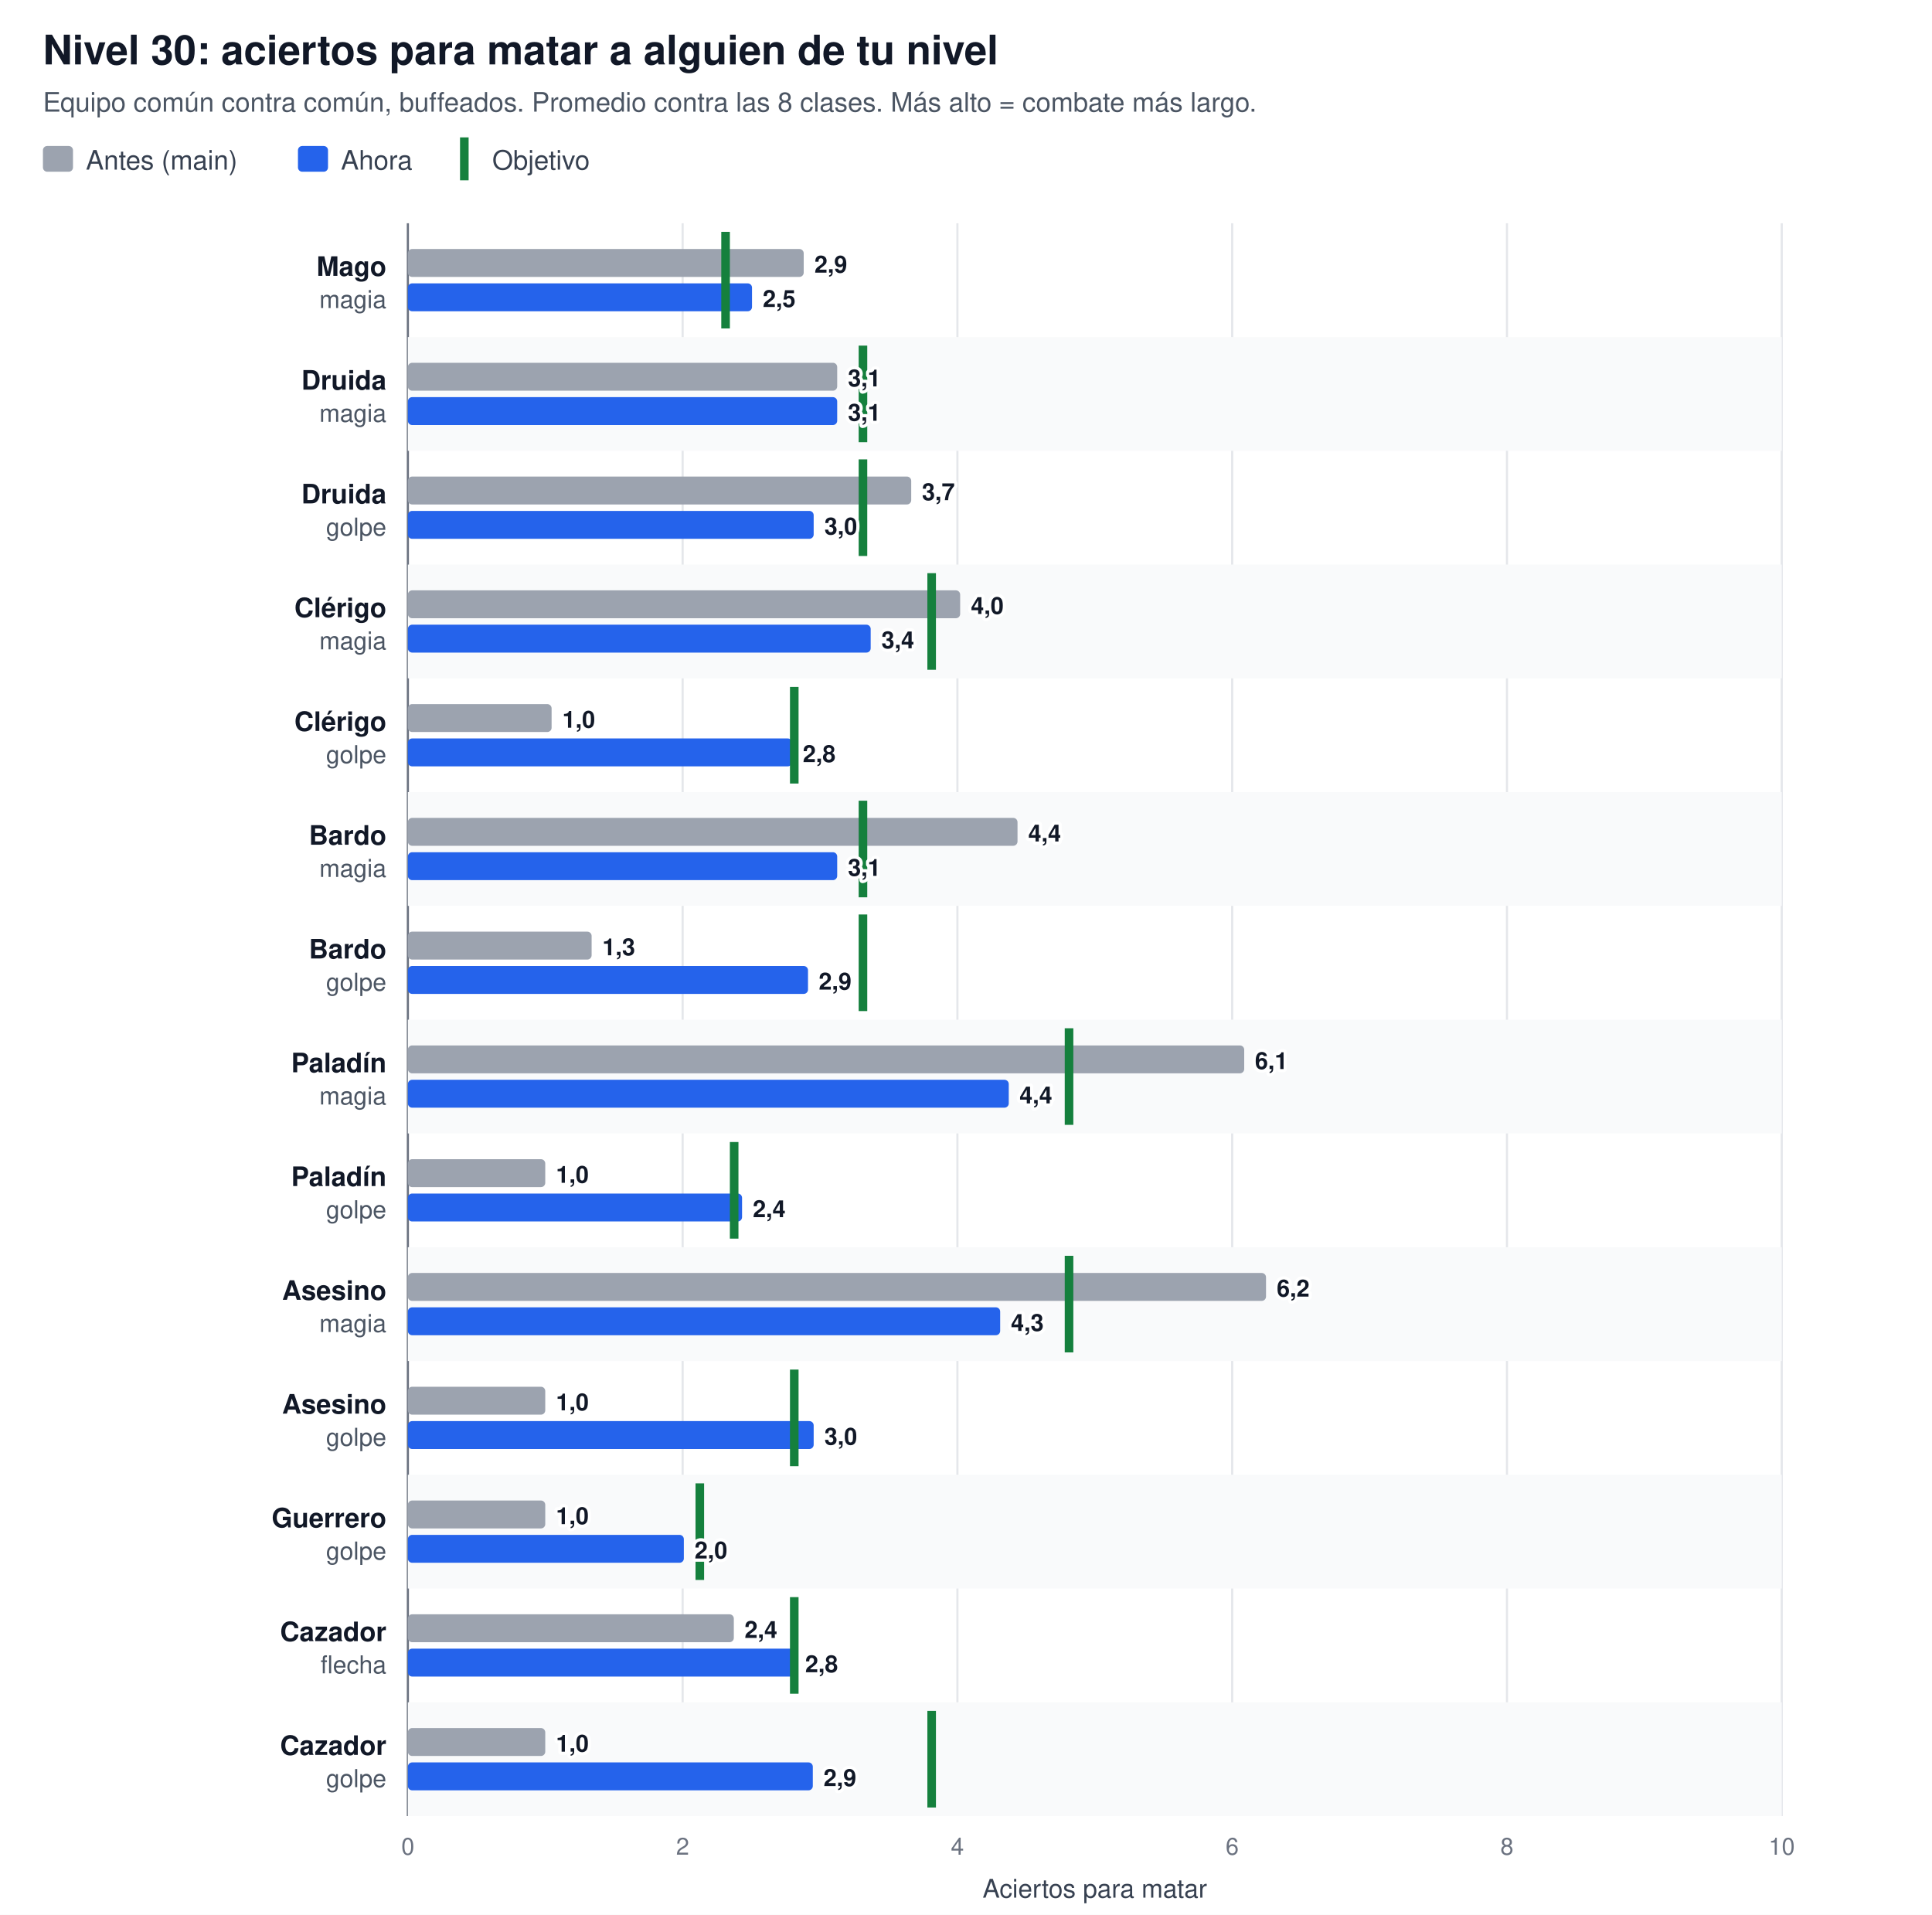
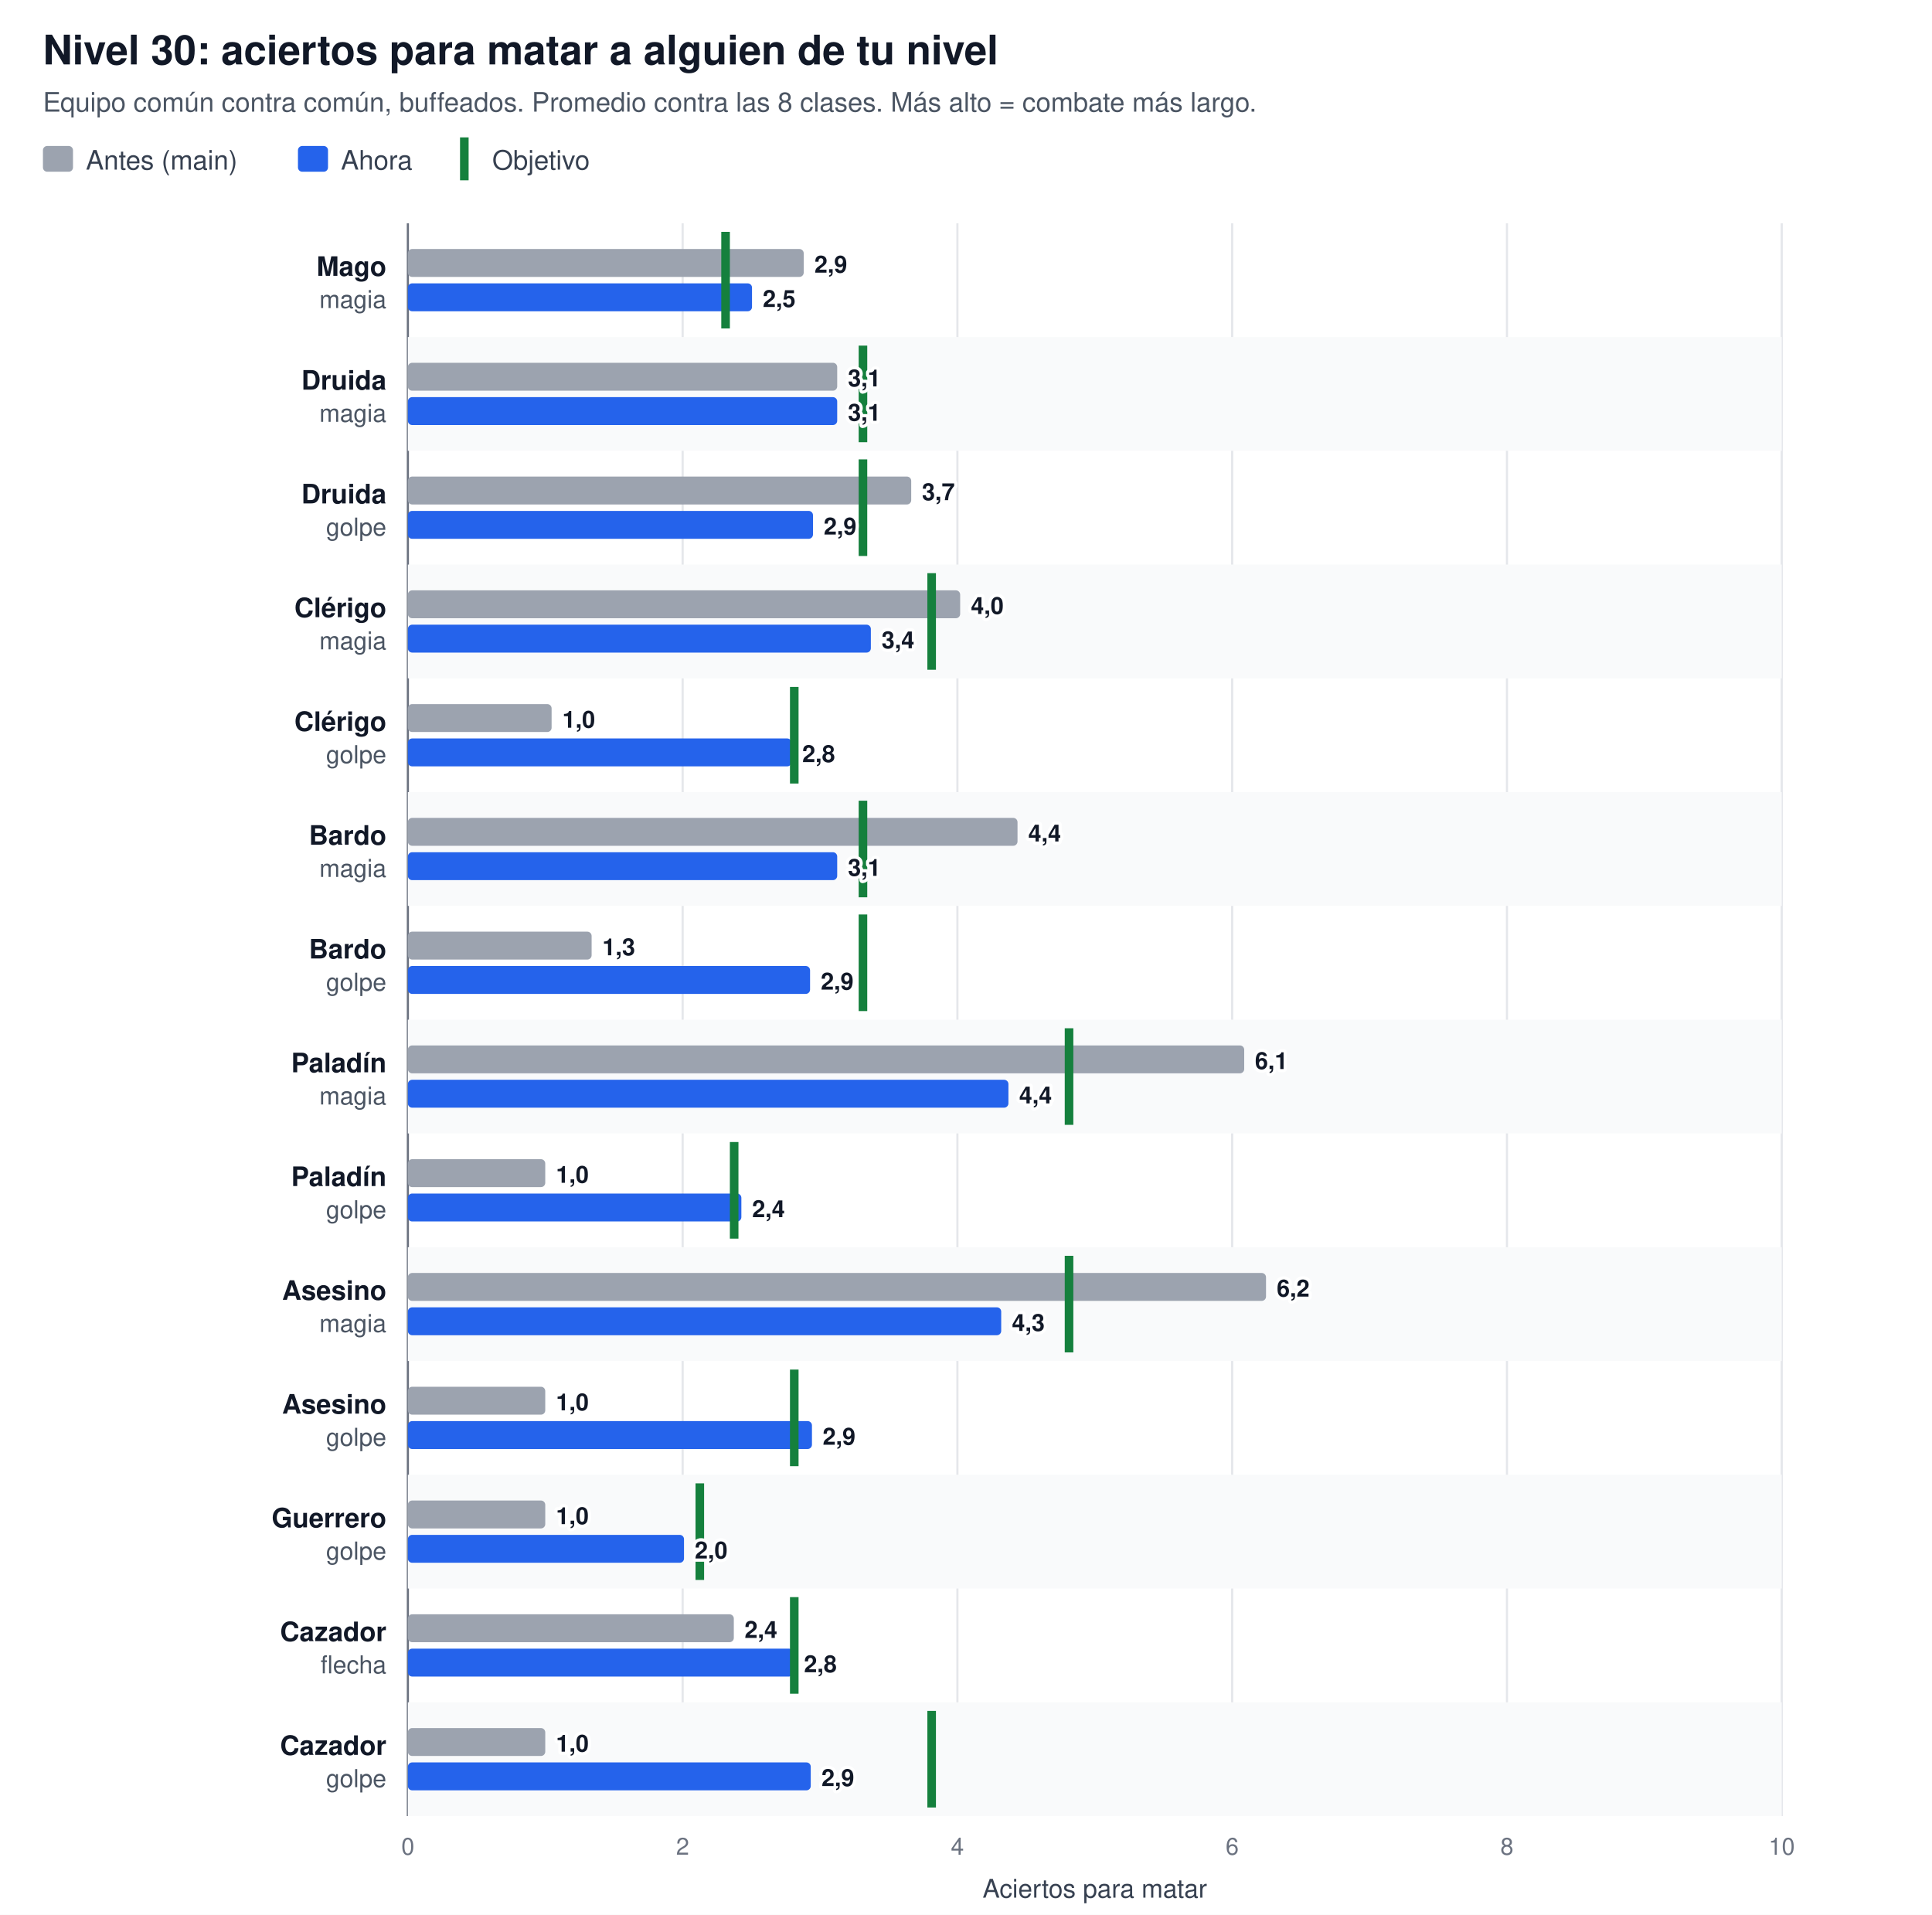
<svg xmlns="http://www.w3.org/2000/svg" width="900" height="892" viewBox="0 0 900 892" font-family="Helvetica, Arial, sans-serif">
  <rect width="100%" height="100%" fill="#ffffff" />
  <text x="20" y="30" font-size="19" font-weight="700" fill="#111827">Nivel 30: aciertos para matar a alguien de tu nivel</text>
  <text x="20" y="52" font-size="12.5" fill="#4b5563">Equipo común contra común, buffeados. Promedio contra las 8 clases. Más alto = combate más largo.</text>
  <rect x="20" y="68" width="14" height="12" fill="#9ca3af" rx="2" />
  <text x="40" y="79" font-size="12.5" fill="#374151">Antes (main)</text>
  <rect x="138.8" y="68" width="14" height="12" fill="#2563eb" rx="2" />
  <text x="158.8" y="79" font-size="12.5" fill="#374151">Ahora</text>
  <rect x="214.3" y="64" width="4" height="20" fill="#15803d" />
  <text x="229.3" y="79" font-size="12.5" fill="#374151">Objetivo</text>
  <line x1="190" y1="104" x2="190" y2="846" stroke="#6b7280" stroke-width="1" />
  <text x="190" y="864" font-size="11" text-anchor="middle" fill="#6b7280">0</text>
  <line x1="318" y1="104" x2="318" y2="846" stroke="#e5e7eb" stroke-width="1" />
  <text x="318" y="864" font-size="11" text-anchor="middle" fill="#6b7280">2</text>
  <line x1="446" y1="104" x2="446" y2="846" stroke="#e5e7eb" stroke-width="1" />
  <text x="446" y="864" font-size="11" text-anchor="middle" fill="#6b7280">4</text>
  <line x1="574" y1="104" x2="574" y2="846" stroke="#e5e7eb" stroke-width="1" />
  <text x="574" y="864" font-size="11" text-anchor="middle" fill="#6b7280">6</text>
  <line x1="702" y1="104" x2="702" y2="846" stroke="#e5e7eb" stroke-width="1" />
  <text x="702" y="864" font-size="11" text-anchor="middle" fill="#6b7280">8</text>
  <line x1="830" y1="104" x2="830" y2="846" stroke="#e5e7eb" stroke-width="1" />
  <text x="830" y="864" font-size="11" text-anchor="middle" fill="#6b7280">10</text>
  <text x="510" y="884" font-size="12" text-anchor="middle" fill="#374151">Aciertos para matar</text>
  <text x="180" y="128.5" font-size="12.5" font-weight="600" text-anchor="end" fill="#111827">Mago</text>
  <text x="180" y="143.5" font-size="11.5" text-anchor="end" fill="#4b5563">magia</text>
  <rect x="190" y="116" width="184.4" height="13" fill="#9ca3af" rx="2" />
  <rect x="190" y="132" width="160.32" height="13" fill="#2563eb" rx="2" />
  <rect x="336" y="108" width="4" height="45" fill="#15803d" />
  <text x="379.4" y="127" font-size="11" font-weight="600" fill="#111827" paint-order="stroke" stroke="#ffffff" stroke-width="3" stroke-linejoin="round">2,9</text>
  <text x="355.32" y="143" font-size="11" font-weight="600" fill="#111827" paint-order="stroke" stroke="#ffffff" stroke-width="3" stroke-linejoin="round">2,5</text>
  <rect x="190" y="157" width="640" height="53" fill="#f9fafb" />
  <text x="180" y="181.5" font-size="12.5" font-weight="600" text-anchor="end" fill="#111827">Druida</text>
  <text x="180" y="196.5" font-size="11.5" text-anchor="end" fill="#4b5563">magia</text>
  <rect x="190" y="169" width="200" height="13" fill="#9ca3af" rx="2" />
  <rect x="190" y="185" width="200" height="13" fill="#2563eb" rx="2" />
  <rect x="400" y="161" width="4" height="45" fill="#15803d" />
  <text x="395" y="180" font-size="11" font-weight="600" fill="#111827" paint-order="stroke" stroke="#ffffff" stroke-width="3" stroke-linejoin="round">3,1</text>
  <text x="395" y="196" font-size="11" font-weight="600" fill="#111827" paint-order="stroke" stroke="#ffffff" stroke-width="3" stroke-linejoin="round">3,1</text>
  <text x="180" y="234.5" font-size="12.5" font-weight="600" text-anchor="end" fill="#111827">Druida</text>
  <text x="180" y="249.5" font-size="11.5" text-anchor="end" fill="#4b5563">golpe</text>
  <rect x="190" y="222" width="234.48" height="13" fill="#9ca3af" rx="2" />
-   <rect x="190" y="238" width="189.04" height="13" fill="#2563eb" rx="2" />
+   <rect x="190" y="238" width="188.72" height="13" fill="#2563eb" rx="2" />
  <rect x="400" y="214" width="4" height="45" fill="#15803d" />
  <text x="429.48" y="233" font-size="11" font-weight="600" fill="#111827" paint-order="stroke" stroke="#ffffff" stroke-width="3" stroke-linejoin="round">3,7</text>
-   <text x="384.04" y="249" font-size="11" font-weight="600" fill="#111827" paint-order="stroke" stroke="#ffffff" stroke-width="3" stroke-linejoin="round">3,0</text>
+   <text x="383.72" y="249" font-size="11" font-weight="600" fill="#111827" paint-order="stroke" stroke="#ffffff" stroke-width="3" stroke-linejoin="round">2,9</text>
  <rect x="190" y="263" width="640" height="53" fill="#f9fafb" />
  <text x="180" y="287.5" font-size="12.5" font-weight="600" text-anchor="end" fill="#111827">Clérigo</text>
  <text x="180" y="302.5" font-size="11.5" text-anchor="end" fill="#4b5563">magia</text>
  <rect x="190" y="275" width="257.28" height="13" fill="#9ca3af" rx="2" />
-   <rect x="190" y="291" width="215.6" height="13" fill="#2563eb" rx="2" />
+   <rect x="190" y="291" width="215.68" height="13" fill="#2563eb" rx="2" />
  <rect x="432" y="267" width="4" height="45" fill="#15803d" />
  <text x="452.28" y="286" font-size="11" font-weight="600" fill="#111827" paint-order="stroke" stroke="#ffffff" stroke-width="3" stroke-linejoin="round">4,0</text>
-   <text x="410.6" y="302" font-size="11" font-weight="600" fill="#111827" paint-order="stroke" stroke="#ffffff" stroke-width="3" stroke-linejoin="round">3,4</text>
+   <text x="410.68" y="302" font-size="11" font-weight="600" fill="#111827" paint-order="stroke" stroke="#ffffff" stroke-width="3" stroke-linejoin="round">3,4</text>
  <text x="180" y="340.5" font-size="12.5" font-weight="600" text-anchor="end" fill="#111827">Clérigo</text>
  <text x="180" y="355.5" font-size="11.5" text-anchor="end" fill="#4b5563">golpe</text>
  <rect x="190" y="328" width="66.96" height="13" fill="#9ca3af" rx="2" />
-   <rect x="190" y="344" width="178.96" height="13" fill="#2563eb" rx="2" />
+   <rect x="190" y="344" width="178.72" height="13" fill="#2563eb" rx="2" />
  <rect x="368" y="320" width="4" height="45" fill="#15803d" />
  <text x="261.96" y="339" font-size="11" font-weight="600" fill="#111827" paint-order="stroke" stroke="#ffffff" stroke-width="3" stroke-linejoin="round">1,0</text>
-   <text x="373.96" y="355" font-size="11" font-weight="600" fill="#111827" paint-order="stroke" stroke="#ffffff" stroke-width="3" stroke-linejoin="round">2,8</text>
+   <text x="373.72" y="355" font-size="11" font-weight="600" fill="#111827" paint-order="stroke" stroke="#ffffff" stroke-width="3" stroke-linejoin="round">2,8</text>
  <rect x="190" y="369" width="640" height="53" fill="#f9fafb" />
  <text x="180" y="393.5" font-size="12.5" font-weight="600" text-anchor="end" fill="#111827">Bardo</text>
  <text x="180" y="408.5" font-size="11.5" text-anchor="end" fill="#4b5563">magia</text>
  <rect x="190" y="381" width="284" height="13" fill="#9ca3af" rx="2" />
  <rect x="190" y="397" width="200" height="13" fill="#2563eb" rx="2" />
  <rect x="400" y="373" width="4" height="45" fill="#15803d" />
  <text x="479" y="392" font-size="11" font-weight="600" fill="#111827" paint-order="stroke" stroke="#ffffff" stroke-width="3" stroke-linejoin="round">4,4</text>
  <text x="395" y="408" font-size="11" font-weight="600" fill="#111827" paint-order="stroke" stroke="#ffffff" stroke-width="3" stroke-linejoin="round">3,1</text>
  <text x="180" y="446.5" font-size="12.5" font-weight="600" text-anchor="end" fill="#111827">Bardo</text>
  <text x="180" y="461.5" font-size="11.5" text-anchor="end" fill="#4b5563">golpe</text>
  <rect x="190" y="434" width="85.6" height="13" fill="#9ca3af" rx="2" />
-   <rect x="190" y="450" width="186.4" height="13" fill="#2563eb" rx="2" />
+   <rect x="190" y="450" width="187.36" height="13" fill="#2563eb" rx="2" />
  <rect x="400" y="426" width="4" height="45" fill="#15803d" />
  <text x="280.6" y="445" font-size="11" font-weight="600" fill="#111827" paint-order="stroke" stroke="#ffffff" stroke-width="3" stroke-linejoin="round">1,3</text>
-   <text x="381.4" y="461" font-size="11" font-weight="600" fill="#111827" paint-order="stroke" stroke="#ffffff" stroke-width="3" stroke-linejoin="round">2,9</text>
+   <text x="382.36" y="461" font-size="11" font-weight="600" fill="#111827" paint-order="stroke" stroke="#ffffff" stroke-width="3" stroke-linejoin="round">2,9</text>
  <rect x="190" y="475" width="640" height="53" fill="#f9fafb" />
  <text x="180" y="499.5" font-size="12.5" font-weight="600" text-anchor="end" fill="#111827">Paladín</text>
  <text x="180" y="514.5" font-size="11.5" text-anchor="end" fill="#4b5563">magia</text>
  <rect x="190" y="487" width="389.6" height="13" fill="#9ca3af" rx="2" />
-   <rect x="190" y="503" width="279.92" height="13" fill="#2563eb" rx="2" />
+   <rect x="190" y="503" width="279.76" height="13" fill="#2563eb" rx="2" />
  <rect x="496" y="479" width="4" height="45" fill="#15803d" />
  <text x="584.6" y="498" font-size="11" font-weight="600" fill="#111827" paint-order="stroke" stroke="#ffffff" stroke-width="3" stroke-linejoin="round">6,1</text>
-   <text x="474.92" y="514" font-size="11" font-weight="600" fill="#111827" paint-order="stroke" stroke="#ffffff" stroke-width="3" stroke-linejoin="round">4,4</text>
+   <text x="474.76" y="514" font-size="11" font-weight="600" fill="#111827" paint-order="stroke" stroke="#ffffff" stroke-width="3" stroke-linejoin="round">4,4</text>
  <text x="180" y="552.5" font-size="12.5" font-weight="600" text-anchor="end" fill="#111827">Paladín</text>
  <text x="180" y="567.5" font-size="11.5" text-anchor="end" fill="#4b5563">golpe</text>
  <rect x="190" y="540" width="64" height="13" fill="#9ca3af" rx="2" />
-   <rect x="190" y="556" width="155.68" height="13" fill="#2563eb" rx="2" />
+   <rect x="190" y="556" width="155.36" height="13" fill="#2563eb" rx="2" />
  <rect x="340" y="532" width="4" height="45" fill="#15803d" />
  <text x="259" y="551" font-size="11" font-weight="600" fill="#111827" paint-order="stroke" stroke="#ffffff" stroke-width="3" stroke-linejoin="round">1,0</text>
-   <text x="350.68" y="567" font-size="11" font-weight="600" fill="#111827" paint-order="stroke" stroke="#ffffff" stroke-width="3" stroke-linejoin="round">2,4</text>
+   <text x="350.36" y="567" font-size="11" font-weight="600" fill="#111827" paint-order="stroke" stroke="#ffffff" stroke-width="3" stroke-linejoin="round">2,4</text>
  <rect x="190" y="581" width="640" height="53" fill="#f9fafb" />
  <text x="180" y="605.5" font-size="12.5" font-weight="600" text-anchor="end" fill="#111827">Asesino</text>
  <text x="180" y="620.5" font-size="11.5" text-anchor="end" fill="#4b5563">magia</text>
  <rect x="190" y="593" width="399.76" height="13" fill="#9ca3af" rx="2" />
-   <rect x="190" y="609" width="275.92" height="13" fill="#2563eb" rx="2" />
+   <rect x="190" y="609" width="276.4" height="13" fill="#2563eb" rx="2" />
  <rect x="496" y="585" width="4" height="45" fill="#15803d" />
  <text x="594.76" y="604" font-size="11" font-weight="600" fill="#111827" paint-order="stroke" stroke="#ffffff" stroke-width="3" stroke-linejoin="round">6,2</text>
-   <text x="470.92" y="620" font-size="11" font-weight="600" fill="#111827" paint-order="stroke" stroke="#ffffff" stroke-width="3" stroke-linejoin="round">4,3</text>
+   <text x="471.4" y="620" font-size="11" font-weight="600" fill="#111827" paint-order="stroke" stroke="#ffffff" stroke-width="3" stroke-linejoin="round">4,3</text>
  <text x="180" y="658.5" font-size="12.5" font-weight="600" text-anchor="end" fill="#111827">Asesino</text>
  <text x="180" y="673.5" font-size="11.5" text-anchor="end" fill="#4b5563">golpe</text>
  <rect x="190" y="646" width="64" height="13" fill="#9ca3af" rx="2" />
-   <rect x="190" y="662" width="189.04" height="13" fill="#2563eb" rx="2" />
+   <rect x="190" y="662" width="188.24" height="13" fill="#2563eb" rx="2" />
  <rect x="368" y="638" width="4" height="45" fill="#15803d" />
  <text x="259" y="657" font-size="11" font-weight="600" fill="#111827" paint-order="stroke" stroke="#ffffff" stroke-width="3" stroke-linejoin="round">1,0</text>
-   <text x="384.04" y="673" font-size="11" font-weight="600" fill="#111827" paint-order="stroke" stroke="#ffffff" stroke-width="3" stroke-linejoin="round">3,0</text>
+   <text x="383.24" y="673" font-size="11" font-weight="600" fill="#111827" paint-order="stroke" stroke="#ffffff" stroke-width="3" stroke-linejoin="round">2,9</text>
  <rect x="190" y="687" width="640" height="53" fill="#f9fafb" />
  <text x="180" y="711.5" font-size="12.5" font-weight="600" text-anchor="end" fill="#111827">Guerrero</text>
  <text x="180" y="726.5" font-size="11.5" text-anchor="end" fill="#4b5563">golpe</text>
  <rect x="190" y="699" width="64" height="13" fill="#9ca3af" rx="2" />
-   <rect x="190" y="715" width="128.56" height="13" fill="#2563eb" rx="2" />
+   <rect x="190" y="715" width="128.64" height="13" fill="#2563eb" rx="2" />
  <rect x="324" y="691" width="4" height="45" fill="#15803d" />
  <text x="259" y="710" font-size="11" font-weight="600" fill="#111827" paint-order="stroke" stroke="#ffffff" stroke-width="3" stroke-linejoin="round">1,0</text>
-   <text x="323.56" y="726" font-size="11" font-weight="600" fill="#111827" paint-order="stroke" stroke="#ffffff" stroke-width="3" stroke-linejoin="round">2,0</text>
+   <text x="323.64" y="726" font-size="11" font-weight="600" fill="#111827" paint-order="stroke" stroke="#ffffff" stroke-width="3" stroke-linejoin="round">2,0</text>
  <text x="180" y="764.5" font-size="12.5" font-weight="600" text-anchor="end" fill="#111827">Cazador</text>
  <text x="180" y="779.5" font-size="11.5" text-anchor="end" fill="#4b5563">flecha</text>
  <rect x="190" y="752" width="151.84" height="13" fill="#9ca3af" rx="2" />
-   <rect x="190" y="768" width="180.08" height="13" fill="#2563eb" rx="2" />
+   <rect x="190" y="768" width="179.52" height="13" fill="#2563eb" rx="2" />
  <rect x="368" y="744" width="4" height="45" fill="#15803d" />
  <text x="346.84" y="763" font-size="11" font-weight="600" fill="#111827" paint-order="stroke" stroke="#ffffff" stroke-width="3" stroke-linejoin="round">2,4</text>
-   <text x="375.08" y="779" font-size="11" font-weight="600" fill="#111827" paint-order="stroke" stroke="#ffffff" stroke-width="3" stroke-linejoin="round">2,8</text>
+   <text x="374.52" y="779" font-size="11" font-weight="600" fill="#111827" paint-order="stroke" stroke="#ffffff" stroke-width="3" stroke-linejoin="round">2,8</text>
  <rect x="190" y="793" width="640" height="53" fill="#f9fafb" />
  <text x="180" y="817.5" font-size="12.5" font-weight="600" text-anchor="end" fill="#111827">Cazador</text>
  <text x="180" y="832.5" font-size="11.5" text-anchor="end" fill="#4b5563">golpe</text>
  <rect x="190" y="805" width="64" height="13" fill="#9ca3af" rx="2" />
-   <rect x="190" y="821" width="188.64" height="13" fill="#2563eb" rx="2" />
+   <rect x="190" y="821" width="187.68" height="13" fill="#2563eb" rx="2" />
  <rect x="432" y="797" width="4" height="45" fill="#15803d" />
  <text x="259" y="816" font-size="11" font-weight="600" fill="#111827" paint-order="stroke" stroke="#ffffff" stroke-width="3" stroke-linejoin="round">1,0</text>
-   <text x="383.64" y="832" font-size="11" font-weight="600" fill="#111827" paint-order="stroke" stroke="#ffffff" stroke-width="3" stroke-linejoin="round">2,9</text>
+   <text x="382.68" y="832" font-size="11" font-weight="600" fill="#111827" paint-order="stroke" stroke="#ffffff" stroke-width="3" stroke-linejoin="round">2,9</text>
</svg>
